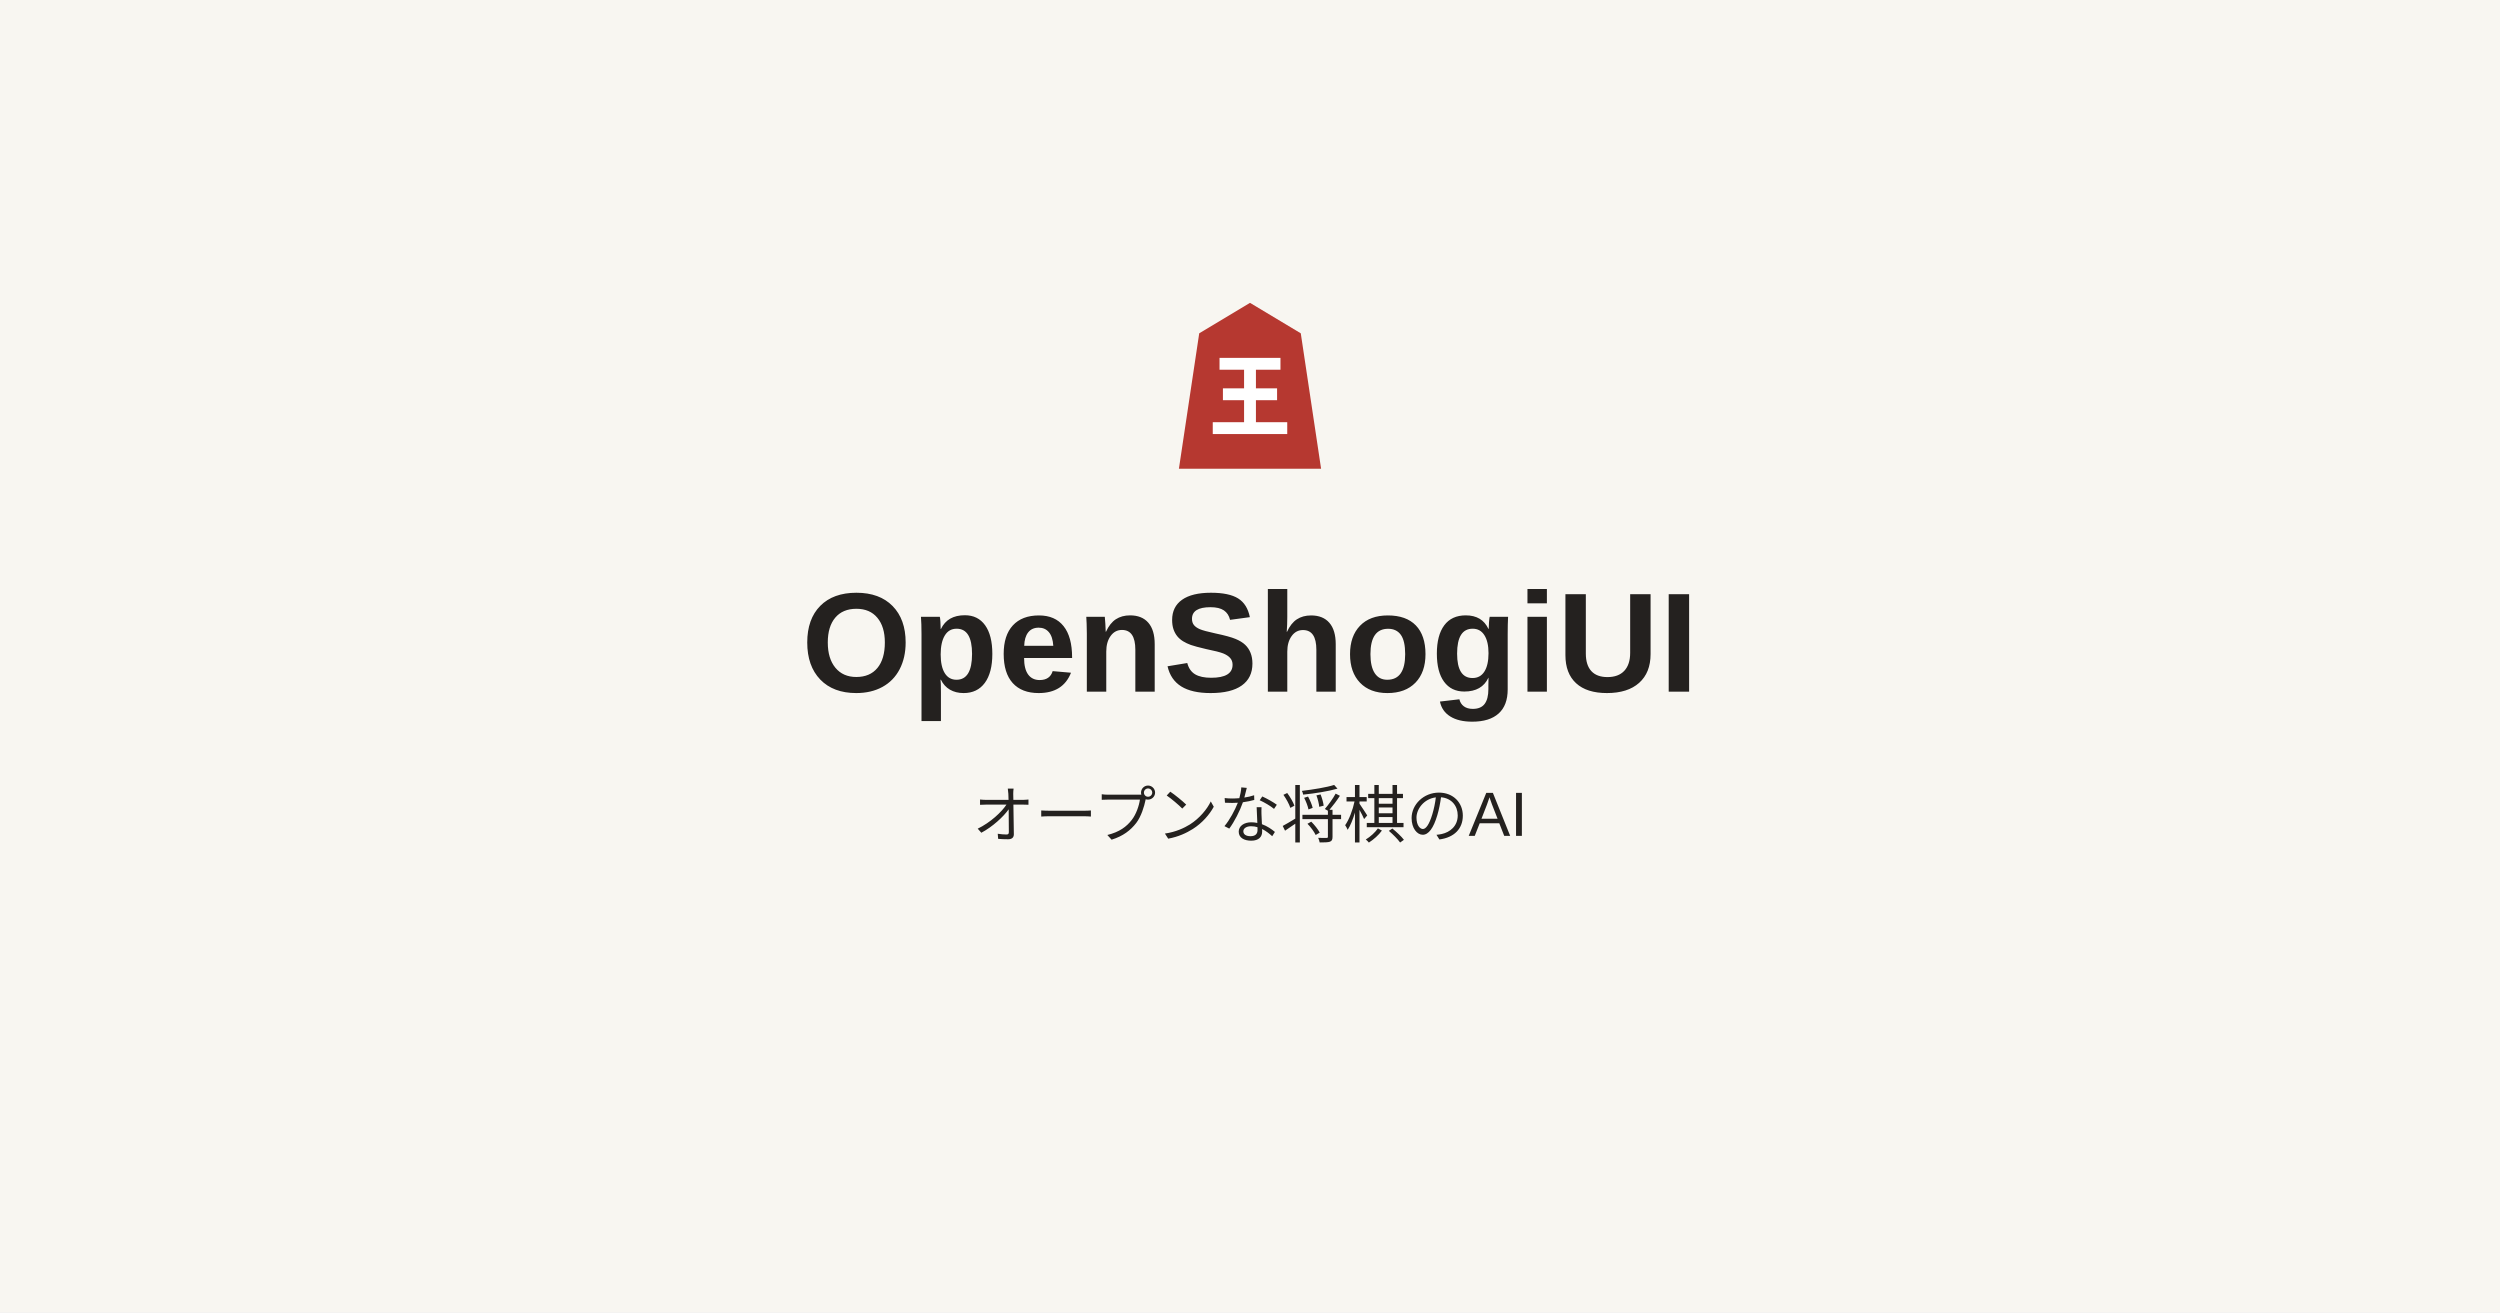
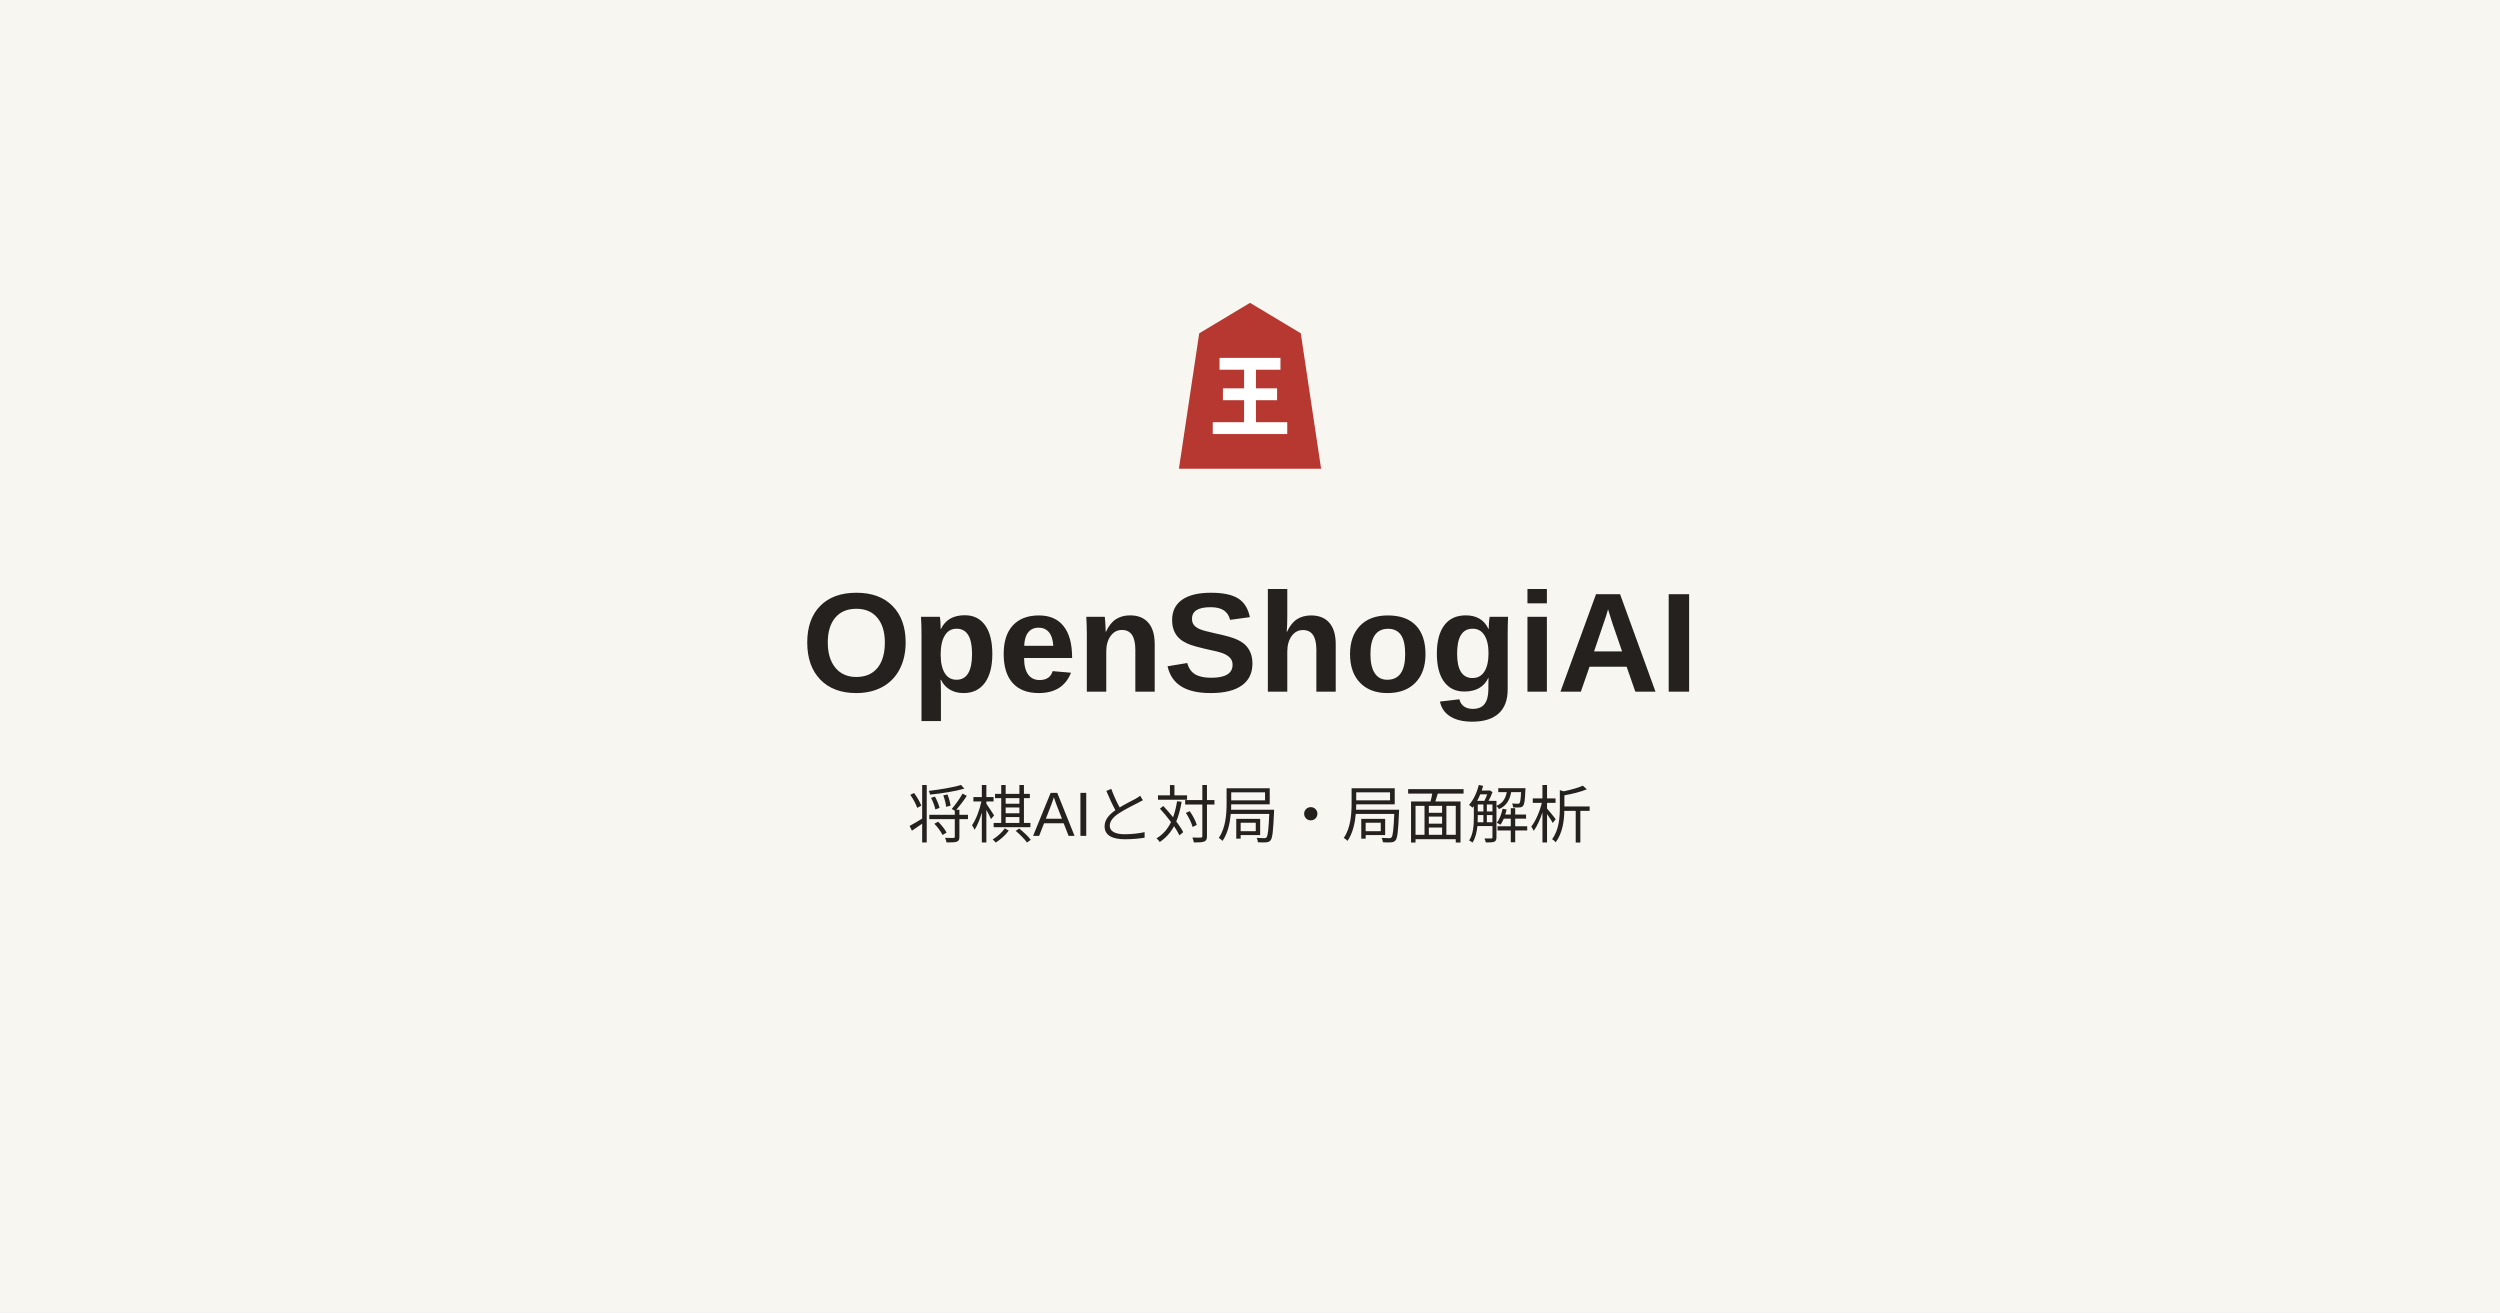
<svg xmlns="http://www.w3.org/2000/svg" width="1200" height="630" viewBox="0 0 1200 630">
  <defs>
    <symbol id="mark" viewBox="0 0 64 64">
      <rect width="64" height="64" rx="8" fill="#f8f6f1" />
      <path d="M32 7 47 16 53 56H11l6-40Z" fill="#b63830" />
      <path d="M23 25h18M24 34h16M21 44h22M32 25v19" fill="none" stroke="#fff" stroke-width="3.5" />
    </symbol>
  </defs>
  <rect width="1200" height="630" fill="#f8f6f1" />
  <use href="#mark" x="548" y="134" width="104" height="104" />
  <g fill="#24211f" text-anchor="middle" font-family="Arial, 'Hiragino Kaku Gothic ProN', sans-serif">
-     <text x="600" y="332" font-size="68" font-weight="700">OpenShogiUI</text>
-     <text x="600" y="402" font-size="30">オープンな将棋のAI</text>
+     <text x="600" y="332" font-size="68" font-weight="700">OpenShogiAI</text>
+     <text x="600" y="402" font-size="30">将棋AIと対局・局面解析</text>
  </g>
</svg>
